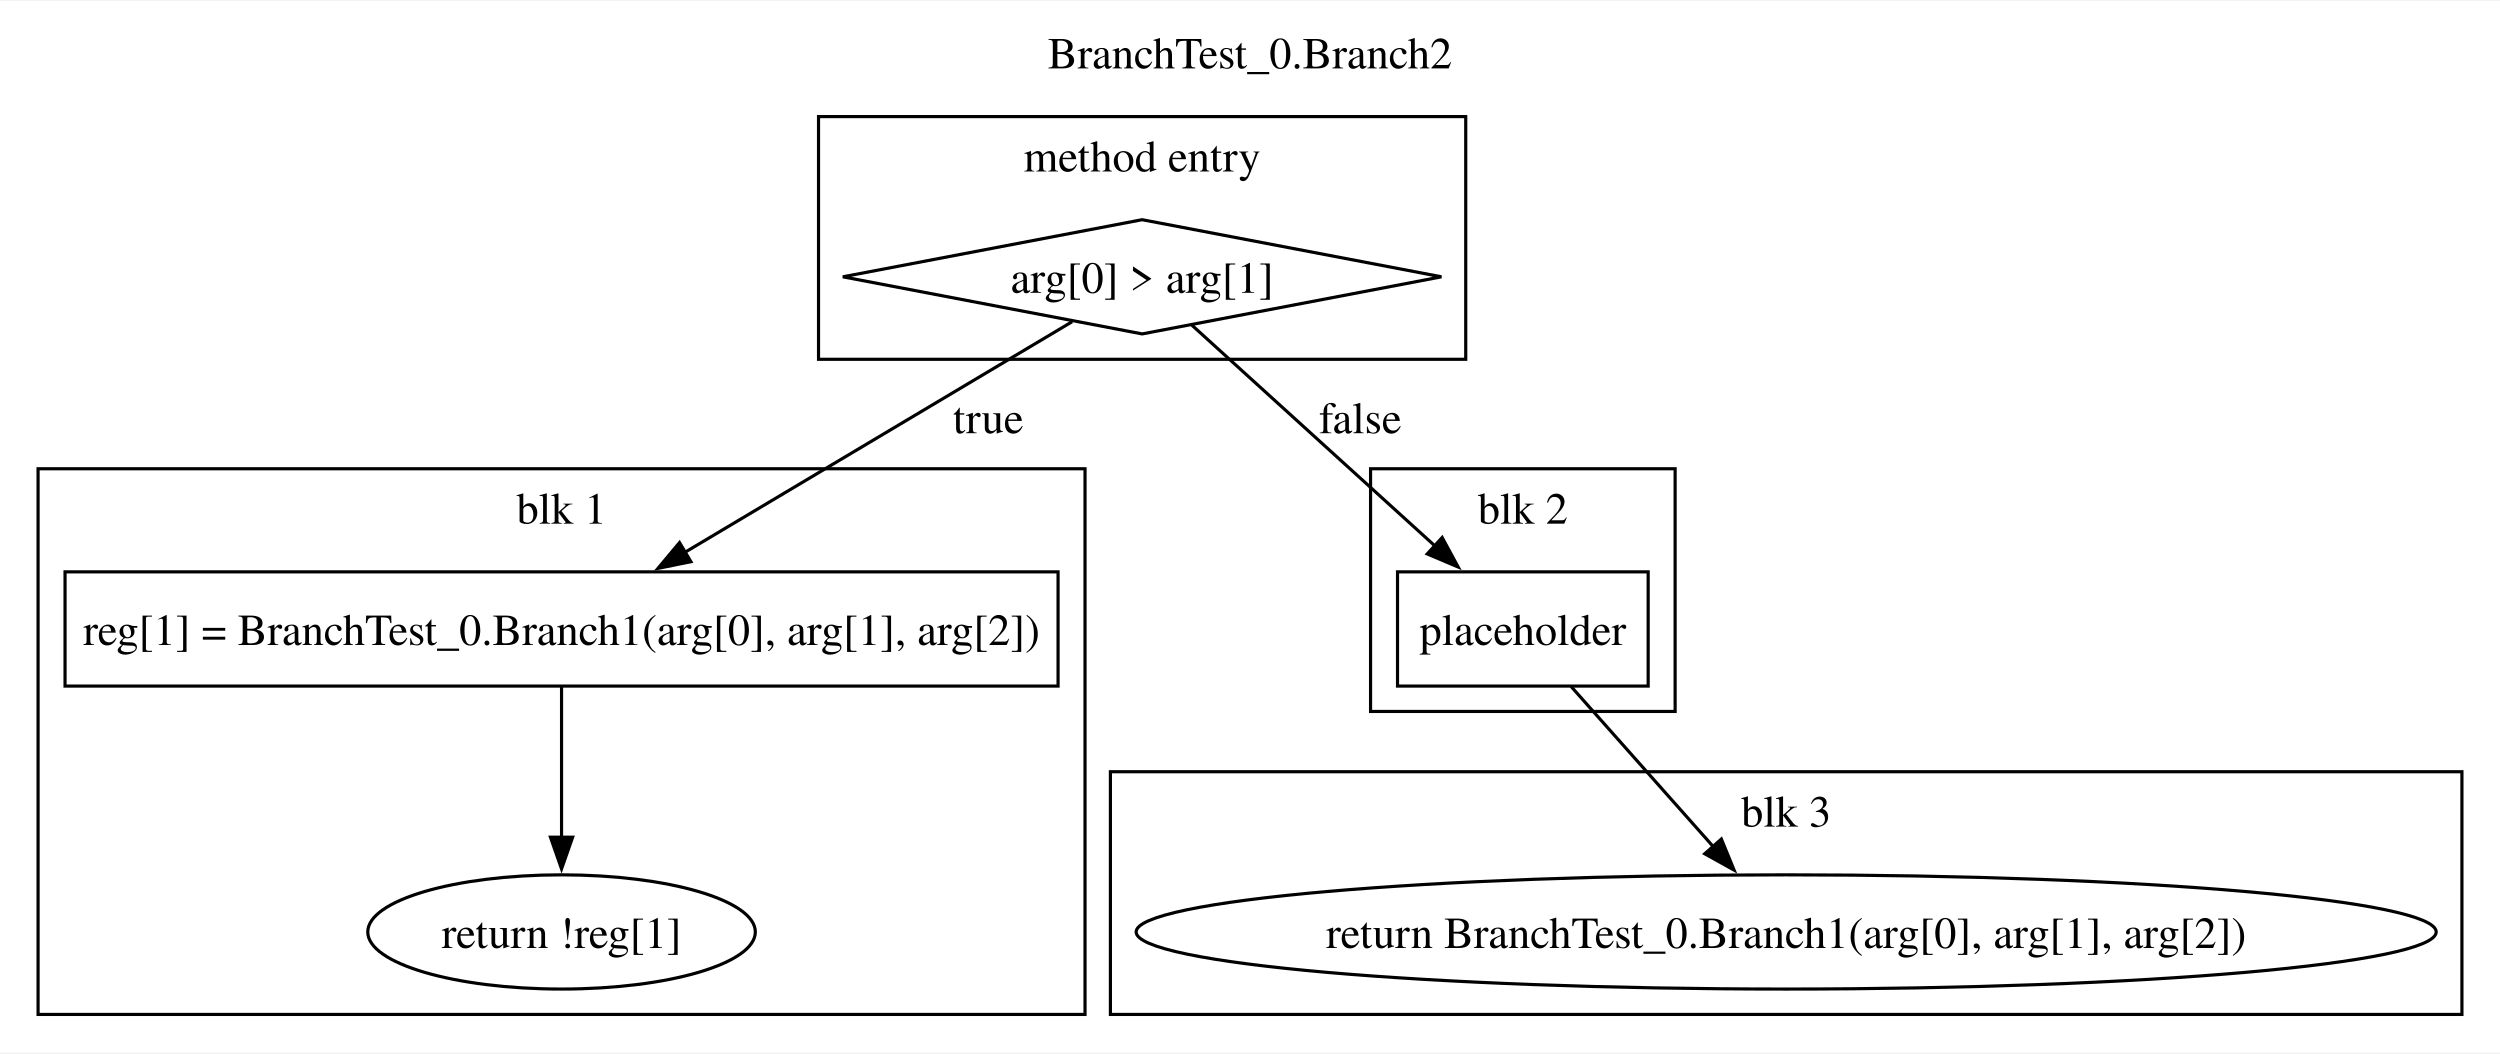
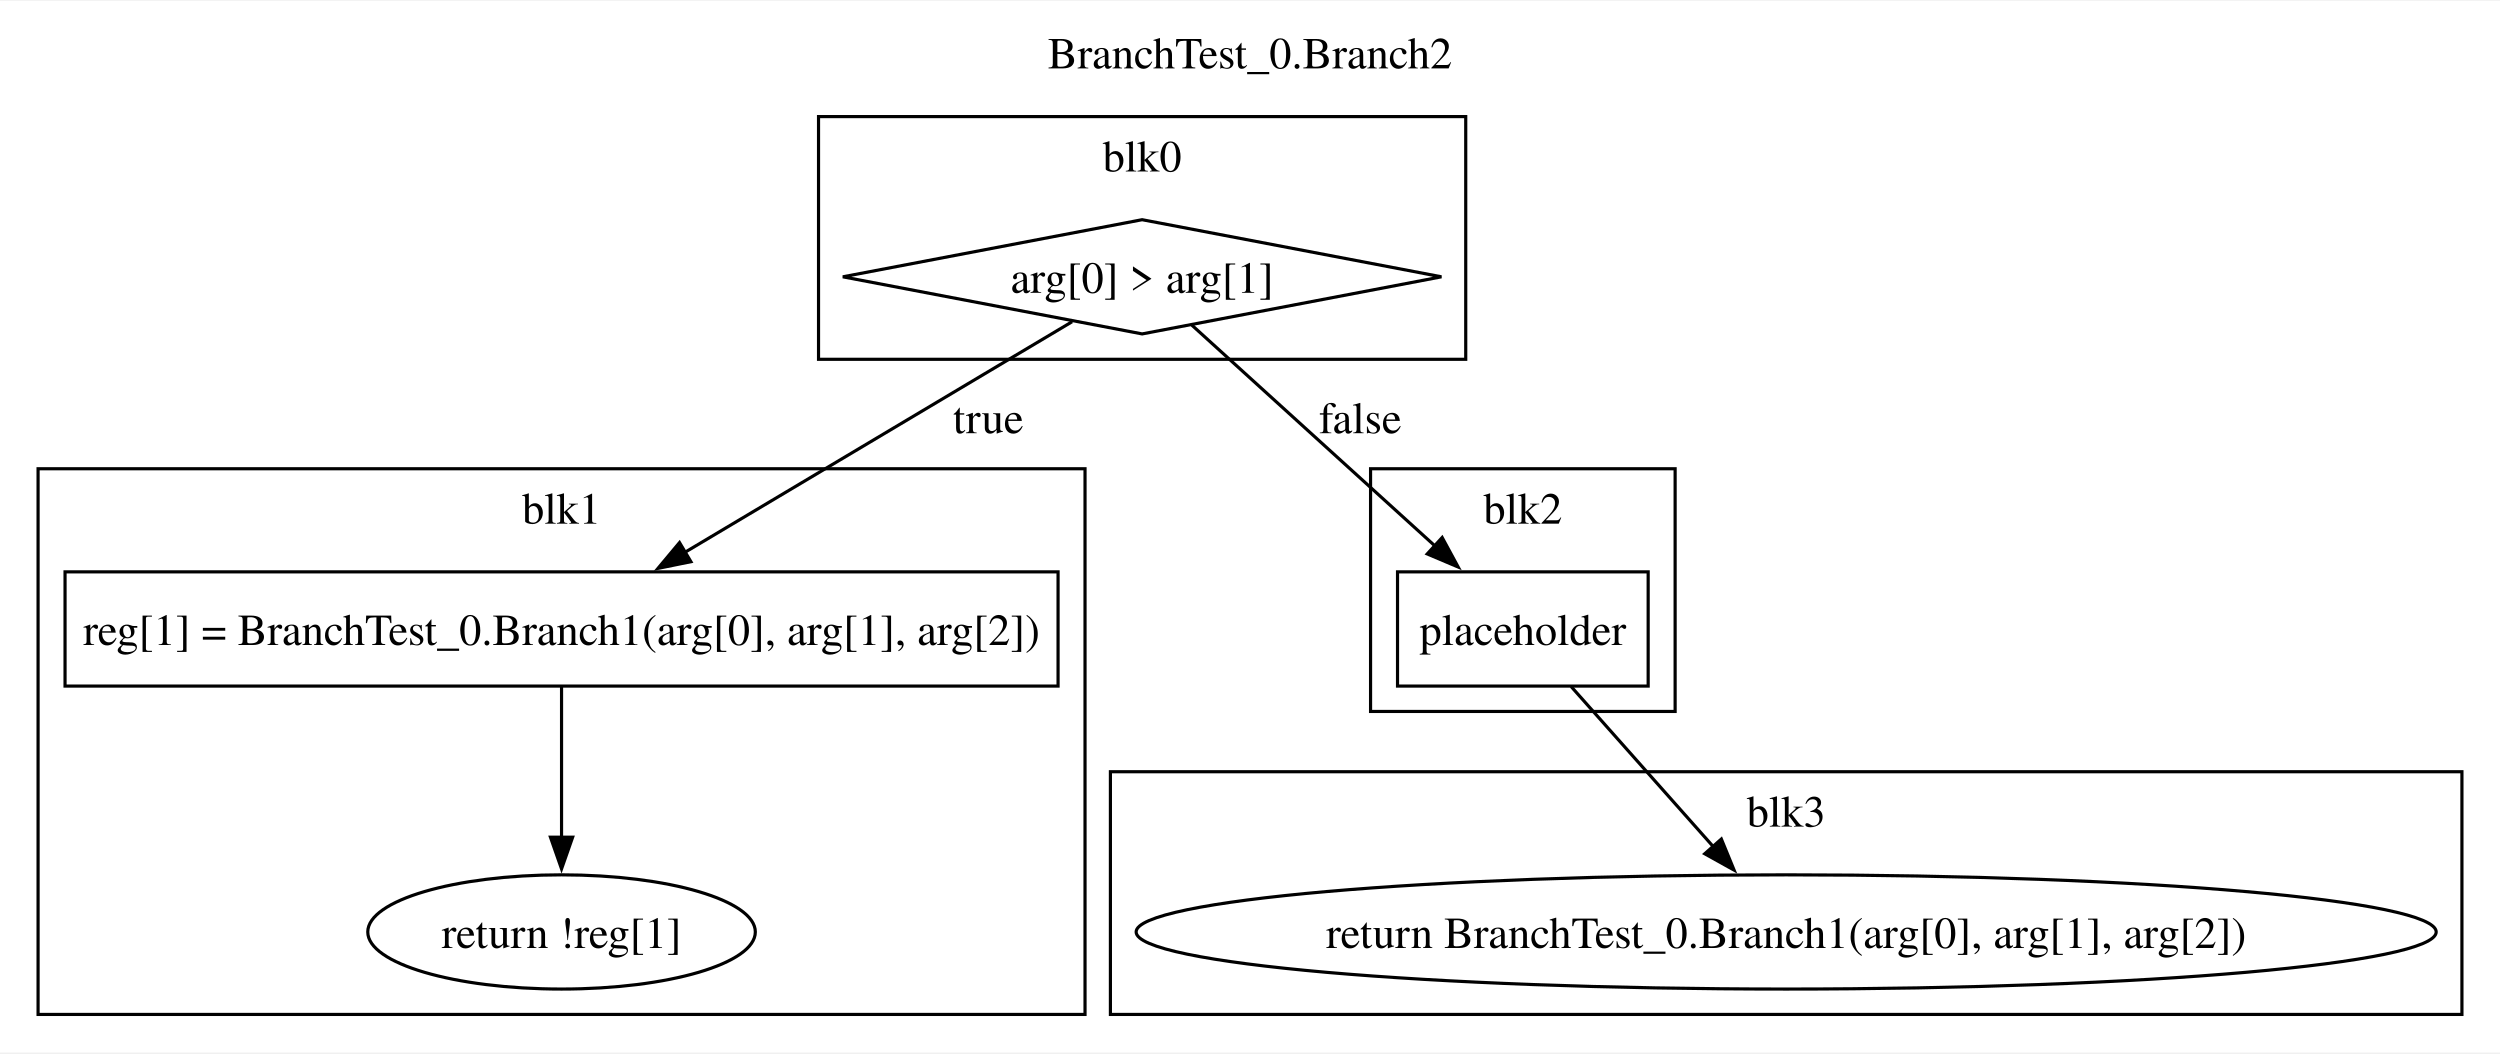
<svg xmlns="http://www.w3.org/2000/svg" width="788pt" height="332pt" viewBox="0.00 0.00 788.00 331.50">
  <g id="graph0" class="graph" transform="scale(1 1) rotate(0) translate(4 327.5)">
    <polygon fill="white" stroke="none" points="-4,4 -4,-327.5 784,-327.5 784,4 -4,4" />
    <text text-anchor="middle" x="390" y="-306.2" font-family="Times,serif" font-size="14.00">BranchTest_0.Branch2</text>
    <g id="clust1" class="cluster">
      <polygon fill="none" stroke="black" points="254,-214.5 254,-291 458,-291 458,-214.5 254,-214.5" />
-       <text text-anchor="middle" x="356" y="-273.7" font-family="Times,serif" font-size="14.00">method entry</text>
+       <text text-anchor="middle" x="356" y="-273.7" font-family="Times,serif" font-size="14.00">blk0</text>
    </g>
    <g id="clust2" class="cluster">
      <polygon fill="none" stroke="black" points="8,-8 8,-180 338,-180 338,-8 8,-8" />
-       <text text-anchor="middle" x="173" y="-162.7" font-family="Times,serif" font-size="14.00">blk 1</text>
+       <text text-anchor="middle" x="173" y="-162.7" font-family="Times,serif" font-size="14.00">blk1</text>
    </g>
    <g id="clust3" class="cluster">
      <polygon fill="none" stroke="black" points="428,-103.5 428,-180 524,-180 524,-103.5 428,-103.5" />
-       <text text-anchor="middle" x="476" y="-162.7" font-family="Times,serif" font-size="14.00">blk 2</text>
+       <text text-anchor="middle" x="476" y="-162.7" font-family="Times,serif" font-size="14.00">blk2</text>
    </g>
    <g id="clust4" class="cluster">
      <polygon fill="none" stroke="black" points="346,-8 346,-84.5 772,-84.5 772,-8 346,-8" />
-       <text text-anchor="middle" x="559" y="-67.2" font-family="Times,serif" font-size="14.00">blk 3</text>
+       <text text-anchor="middle" x="559" y="-67.2" font-family="Times,serif" font-size="14.00">blk3</text>
    </g>
    <g id="node1" class="node">
      <polygon fill="none" stroke="black" points="356,-258.5 261.66,-240.5 356,-222.5 450.34,-240.5 356,-258.5" />
      <text text-anchor="middle" x="356" y="-235.45" font-family="Times,serif" font-size="14.00">arg[0] &gt; arg[1]</text>
    </g>
    <g id="node2" class="node">
      <polygon fill="none" stroke="black" points="329.5,-147.5 16.5,-147.5 16.5,-111.5 329.5,-111.5 329.5,-147.5" />
      <text text-anchor="middle" x="173" y="-124.45" font-family="Times,serif" font-size="14.00">reg[1] = BranchTest_0.Branch1(arg[0], arg[1], arg[2])</text>
    </g>
    <g id="edge1" class="edge">
      <path fill="none" stroke="black" d="M333.93,-226.35C303.64,-208.32 248.75,-175.62 211.6,-153.49" />
      <polygon fill="black" stroke="black" points="213.77,-150.71 203.39,-148.6 210.19,-156.73 213.77,-150.71" />
      <text text-anchor="middle" x="307.5" y="-191.2" font-family="Times,serif" font-size="14.00">true</text>
    </g>
    <g id="node3" class="node">
      <polygon fill="none" stroke="black" points="515.5,-147.5 436.5,-147.5 436.5,-111.5 515.5,-111.5 515.5,-147.5" />
      <text text-anchor="middle" x="476" y="-124.45" font-family="Times,serif" font-size="14.00">placeholder</text>
    </g>
    <g id="edge2" class="edge">
      <path fill="none" stroke="black" d="M371.69,-225.25C391.15,-207.57 424.67,-177.12 448.46,-155.52" />
      <polygon fill="black" stroke="black" points="450.57,-158.33 455.62,-149.02 445.86,-153.15 450.57,-158.33" />
      <text text-anchor="middle" x="424.75" y="-191.2" font-family="Times,serif" font-size="14.00">false</text>
    </g>
    <g id="node4" class="node">
      <ellipse fill="none" stroke="black" cx="173" cy="-34" rx="61.08" ry="18" />
      <text text-anchor="middle" x="173" y="-28.95" font-family="Times,serif" font-size="14.00">return !reg[1]</text>
    </g>
    <g id="edge3" class="edge">
      <path fill="none" stroke="black" d="M173,-111.35C173,-97.99 173,-79.15 173,-63.53" />
      <polygon fill="black" stroke="black" points="176.5,-63.87 173,-53.87 169.5,-63.87 176.5,-63.87" />
    </g>
    <g id="node5" class="node">
      <ellipse fill="none" stroke="black" cx="559" cy="-34" rx="204.89" ry="18" />
      <text text-anchor="middle" x="559" y="-28.95" font-family="Times,serif" font-size="14.00">return BranchTest_0.Branch1(arg[0], arg[1], arg[2])</text>
    </g>
    <g id="edge4" class="edge">
      <path fill="none" stroke="black" d="M491.22,-111.35C503.78,-97.21 521.79,-76.92 536.09,-60.81" />
      <polygon fill="black" stroke="black" points="538.57,-63.29 542.59,-53.49 533.33,-58.64 538.57,-63.29" />
    </g>
  </g>
</svg>
